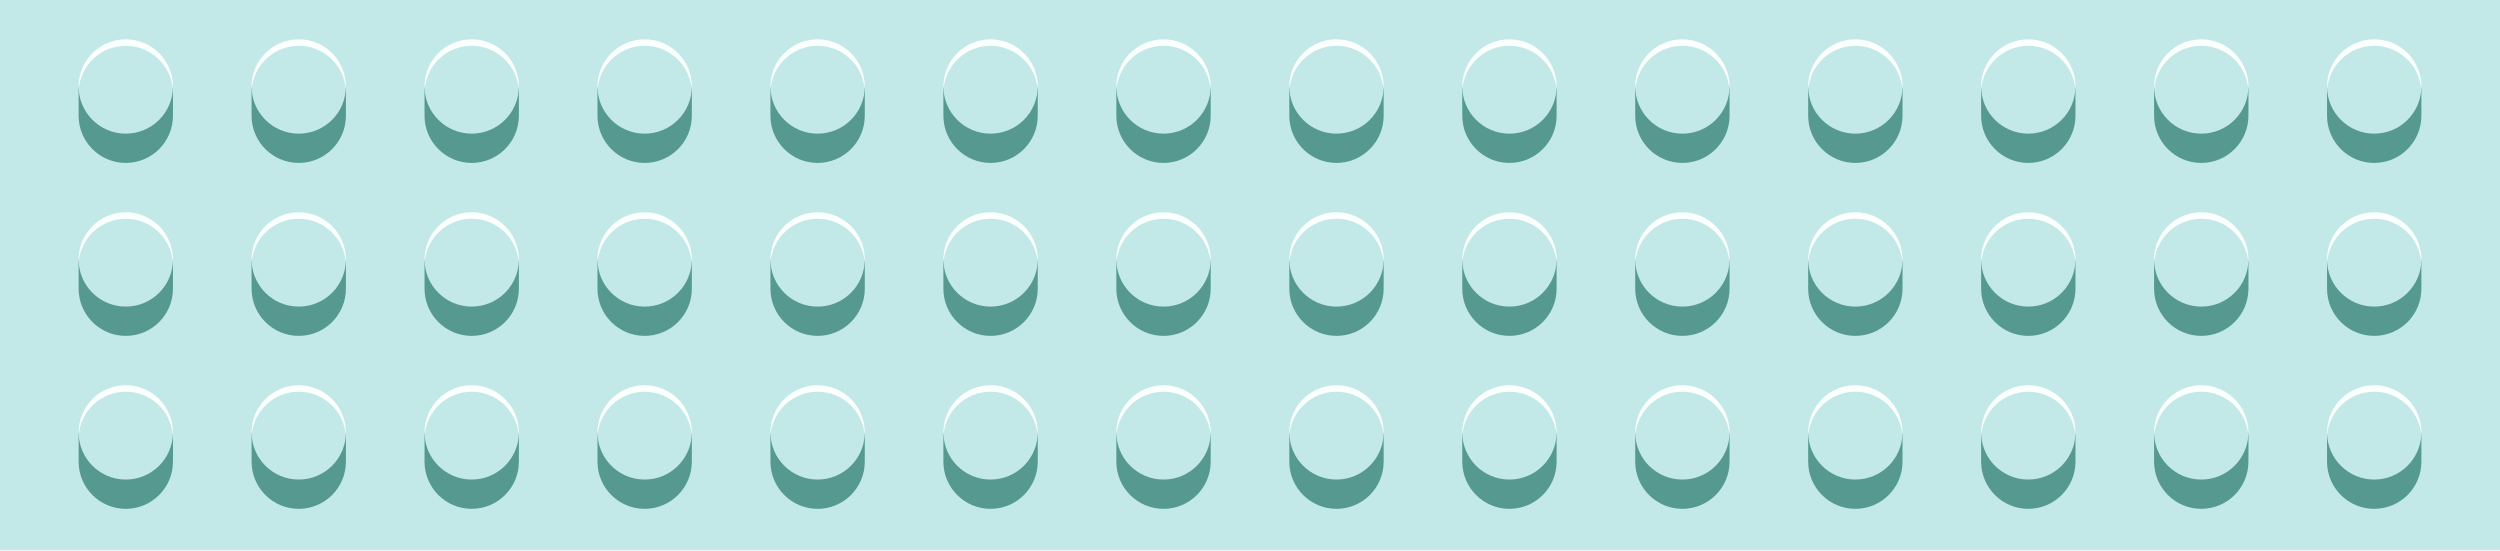
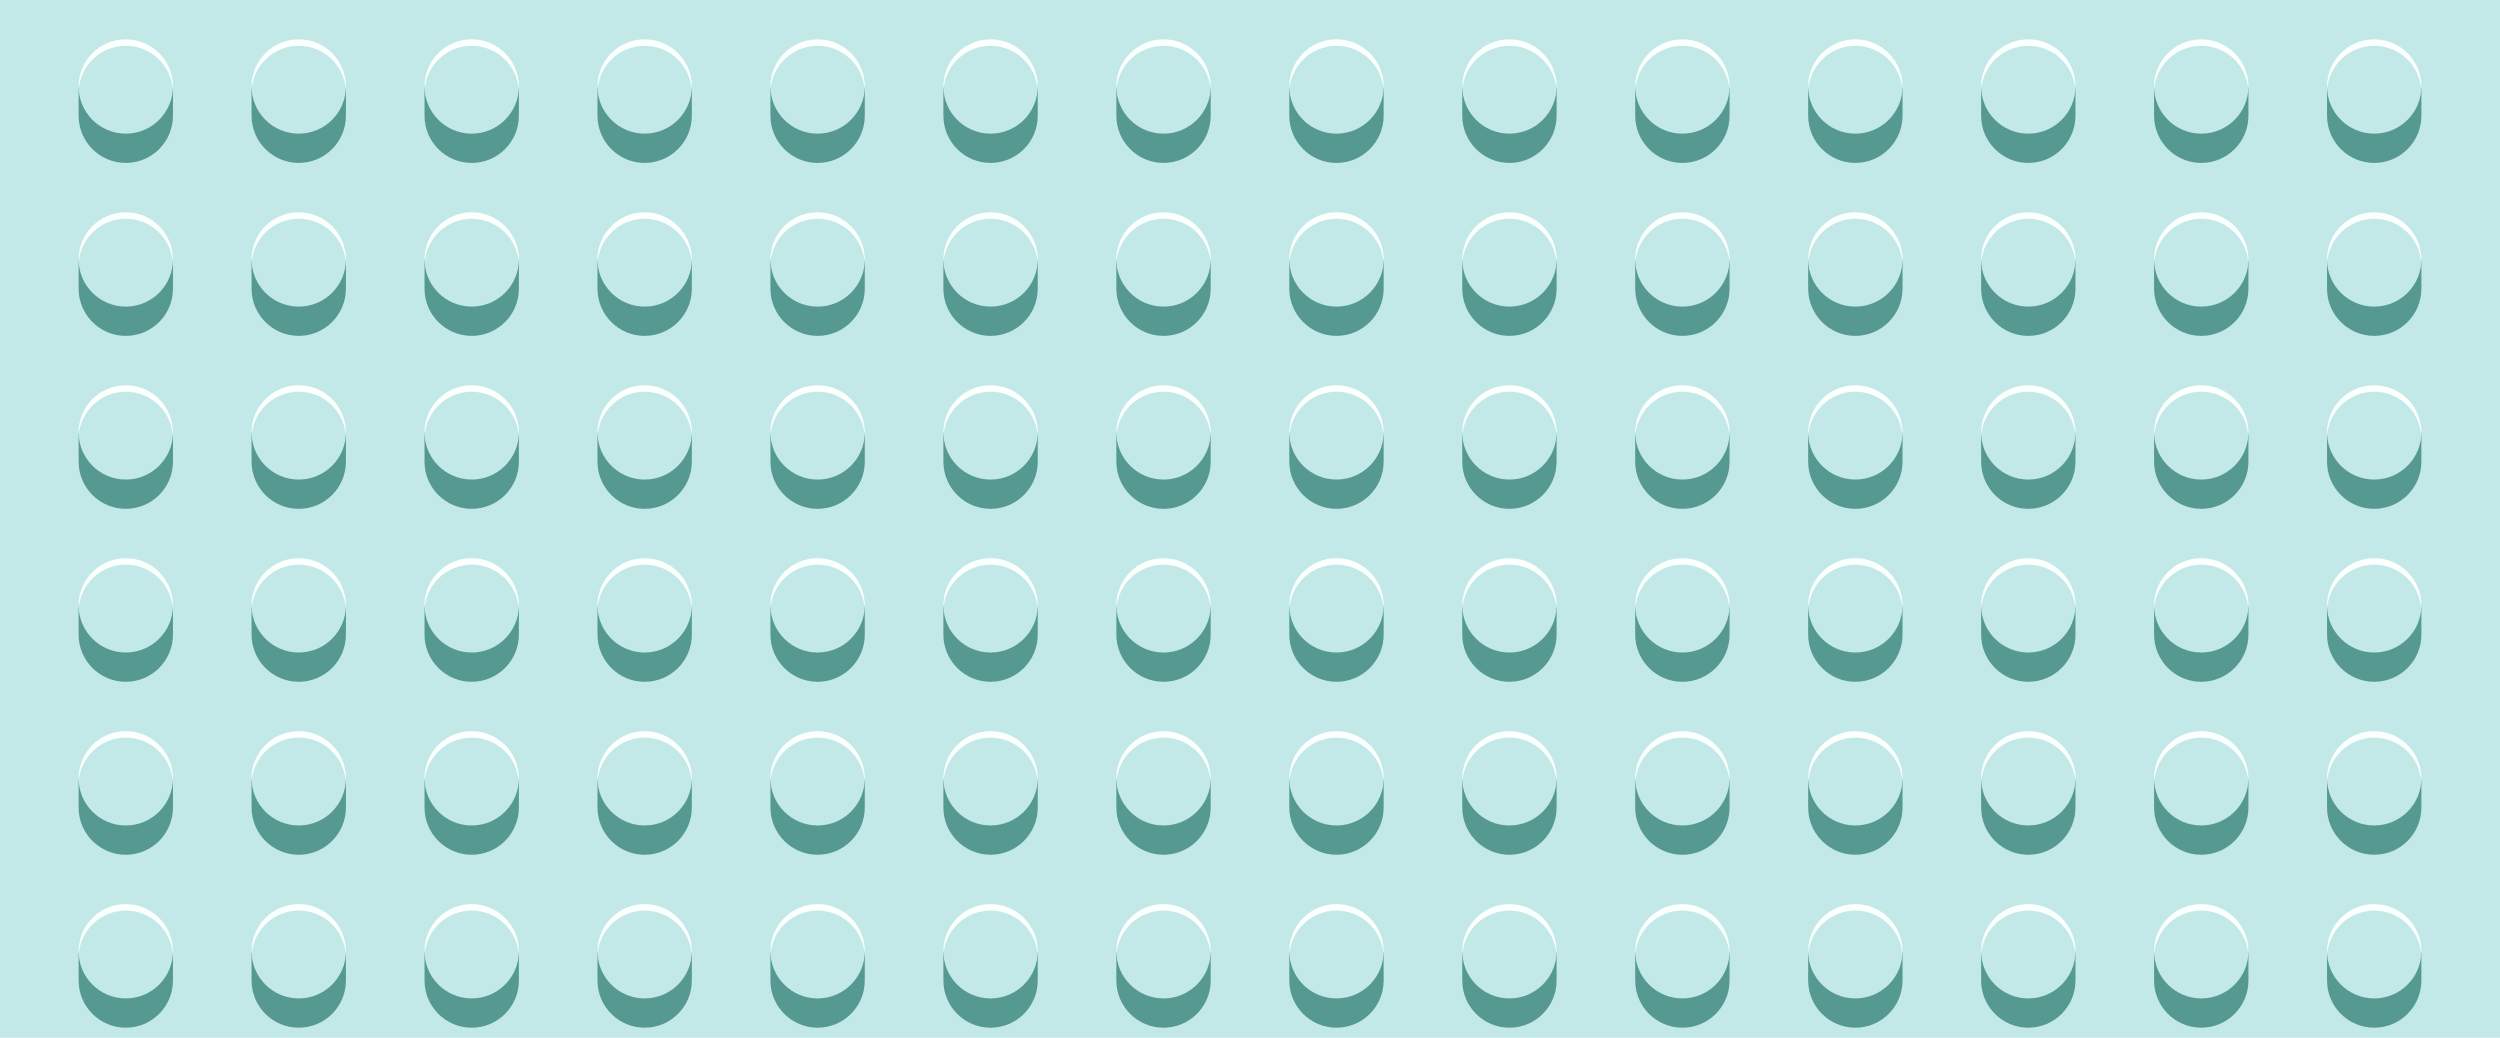
- <svg xmlns="http://www.w3.org/2000/svg" width="636" height="140" viewBox="0 0 636 140" fill="none">
-   <rect width="636" height="140" fill="#C2E9E7" />
+ <svg xmlns="http://www.w3.org/2000/svg" width="636" height="264" viewBox="0 0 636 264" fill="none">
+   <rect width="636" height="264" fill="#C2E9E7" />
  <path d="M20 29.448V22H44V29.448C44 36.076 38.627 41.448 32 41.448C25.373 41.448 20 36.076 20 29.448Z" fill="#559991" />
  <circle cx="32" cy="22" r="12" fill="#C2E9E7" />
  <path d="M32 10C38.627 10 44 15.373 44 22C44 22.278 43.989 22.554 43.971 22.827C43.545 16.586 38.349 11.655 32 11.655C25.651 11.655 20.454 16.586 20.028 22.827C20.01 22.554 20 22.278 20 22C20 15.373 25.373 10 32 10Z" fill="#FBFFFD" />
  <path d="M64 29.448V22H88V29.448C88 36.076 82.627 41.448 76 41.448C69.373 41.448 64 36.076 64 29.448Z" fill="#559991" />
  <circle cx="76" cy="22" r="12" fill="#C2E9E7" />
  <path d="M76 10C82.627 10 88 15.373 88 22C88 22.278 87.989 22.554 87.971 22.827C87.545 16.586 82.349 11.655 76 11.655C69.651 11.655 64.454 16.586 64.028 22.827C64.01 22.554 64 22.278 64 22C64 15.373 69.373 10 76 10Z" fill="#FBFFFD" />
  <path d="M108 29.448V22H132V29.448C132 36.076 126.627 41.448 120 41.448C113.373 41.448 108 36.076 108 29.448Z" fill="#559991" />
  <circle cx="120" cy="22" r="12" fill="#C2E9E7" />
  <path d="M120 10C126.627 10 132 15.373 132 22C132 22.278 131.989 22.554 131.971 22.827C131.545 16.586 126.349 11.655 120 11.655C113.651 11.655 108.454 16.586 108.028 22.827C108.01 22.554 108 22.278 108 22C108 15.373 113.373 10 120 10Z" fill="#FBFFFD" />
  <path d="M152 29.448V22H176V29.448C176 36.076 170.627 41.448 164 41.448C157.373 41.448 152 36.076 152 29.448Z" fill="#559991" />
  <circle cx="164" cy="22" r="12" fill="#C2E9E7" />
  <path d="M164 10C170.627 10 176 15.373 176 22C176 22.278 175.989 22.554 175.971 22.827C175.545 16.586 170.349 11.655 164 11.655C157.651 11.655 152.454 16.586 152.028 22.827C152.01 22.554 152 22.278 152 22C152 15.373 157.373 10 164 10Z" fill="#FBFFFD" />
  <path d="M196 29.448V22H220V29.448C220 36.076 214.627 41.448 208 41.448C201.373 41.448 196 36.076 196 29.448Z" fill="#559991" />
  <circle cx="208" cy="22" r="12" fill="#C2E9E7" />
  <path d="M208 10C214.627 10 220 15.373 220 22C220 22.278 219.989 22.554 219.971 22.827C219.545 16.586 214.349 11.655 208 11.655C201.651 11.655 196.454 16.586 196.028 22.827C196.01 22.554 196 22.278 196 22C196 15.373 201.373 10 208 10Z" fill="#FBFFFD" />
  <path d="M240 29.448V22H264V29.448C264 36.076 258.627 41.448 252 41.448C245.373 41.448 240 36.076 240 29.448Z" fill="#559991" />
  <circle cx="252" cy="22" r="12" fill="#C2E9E7" />
  <path d="M252 10C258.627 10 264 15.373 264 22C264 22.278 263.989 22.554 263.971 22.827C263.545 16.586 258.349 11.655 252 11.655C245.651 11.655 240.454 16.586 240.028 22.827C240.01 22.554 240 22.278 240 22C240 15.373 245.373 10 252 10Z" fill="#FBFFFD" />
  <path d="M284 29.448V22H308V29.448C308 36.076 302.627 41.448 296 41.448C289.373 41.448 284 36.076 284 29.448Z" fill="#559991" />
  <circle cx="296" cy="22" r="12" fill="#C2E9E7" />
  <path d="M296 10C302.627 10 308 15.373 308 22C308 22.278 307.989 22.554 307.971 22.827C307.545 16.586 302.349 11.655 296 11.655C289.651 11.655 284.454 16.586 284.028 22.827C284.01 22.554 284 22.278 284 22C284 15.373 289.373 10 296 10Z" fill="#FBFFFD" />
  <path d="M328 29.448V22H352V29.448C352 36.076 346.627 41.448 340 41.448C333.373 41.448 328 36.076 328 29.448Z" fill="#559991" />
  <circle cx="340" cy="22" r="12" fill="#C2E9E7" />
  <path d="M340 10C346.627 10 352 15.373 352 22C352 22.278 351.989 22.554 351.971 22.827C351.545 16.586 346.349 11.655 340 11.655C333.651 11.655 328.454 16.586 328.028 22.827C328.01 22.554 328 22.278 328 22C328 15.373 333.373 10 340 10Z" fill="#FBFFFD" />
  <path d="M372 29.448V22H396V29.448C396 36.076 390.627 41.448 384 41.448C377.373 41.448 372 36.076 372 29.448Z" fill="#559991" />
  <circle cx="384" cy="22" r="12" fill="#C2E9E7" />
  <path d="M384 10C390.627 10 396 15.373 396 22C396 22.278 395.989 22.554 395.971 22.827C395.545 16.586 390.349 11.655 384 11.655C377.651 11.655 372.454 16.586 372.028 22.827C372.01 22.554 372 22.278 372 22C372 15.373 377.373 10 384 10Z" fill="#FBFFFD" />
  <path d="M416 29.448V22H440V29.448C440 36.076 434.627 41.448 428 41.448C421.373 41.448 416 36.076 416 29.448Z" fill="#559991" />
  <circle cx="428" cy="22" r="12" fill="#C2E9E7" />
  <path d="M428 10C434.627 10 440 15.373 440 22C440 22.278 439.989 22.554 439.971 22.827C439.545 16.586 434.349 11.655 428 11.655C421.651 11.655 416.454 16.586 416.028 22.827C416.01 22.554 416 22.278 416 22C416 15.373 421.373 10 428 10Z" fill="#FBFFFD" />
  <path d="M460 29.448V22H484V29.448C484 36.076 478.627 41.448 472 41.448C465.373 41.448 460 36.076 460 29.448Z" fill="#559991" />
  <circle cx="472" cy="22" r="12" fill="#C2E9E7" />
  <path d="M472 10C478.627 10 484 15.373 484 22C484 22.278 483.989 22.554 483.971 22.827C483.545 16.586 478.349 11.655 472 11.655C465.651 11.655 460.454 16.586 460.028 22.827C460.01 22.554 460 22.278 460 22C460 15.373 465.373 10 472 10Z" fill="#FBFFFD" />
  <path d="M504 29.448V22H528V29.448C528 36.076 522.627 41.448 516 41.448C509.373 41.448 504 36.076 504 29.448Z" fill="#559991" />
  <circle cx="516" cy="22" r="12" fill="#C2E9E7" />
  <path d="M516 10C522.627 10 528 15.373 528 22C528 22.278 527.989 22.554 527.971 22.827C527.545 16.586 522.349 11.655 516 11.655C509.651 11.655 504.454 16.586 504.028 22.827C504.01 22.554 504 22.278 504 22C504 15.373 509.373 10 516 10Z" fill="#FBFFFD" />
  <path d="M548 29.448V22H572V29.448C572 36.076 566.627 41.448 560 41.448C553.373 41.448 548 36.076 548 29.448Z" fill="#559991" />
  <circle cx="560" cy="22" r="12" fill="#C2E9E7" />
  <path d="M560 10C566.627 10 572 15.373 572 22C572 22.278 571.989 22.554 571.971 22.827C571.545 16.586 566.349 11.655 560 11.655C553.651 11.655 548.454 16.586 548.028 22.827C548.01 22.554 548 22.278 548 22C548 15.373 553.373 10 560 10Z" fill="#FBFFFD" />
  <path d="M592 29.448V22H616V29.448C616 36.076 610.627 41.448 604 41.448C597.373 41.448 592 36.076 592 29.448Z" fill="#559991" />
  <circle cx="604" cy="22" r="12" fill="#C2E9E7" />
  <path d="M604 10C610.627 10 616 15.373 616 22C616 22.278 615.989 22.554 615.971 22.827C615.545 16.586 610.349 11.655 604 11.655C597.651 11.655 592.454 16.586 592.028 22.827C592.01 22.554 592 22.278 592 22C592 15.373 597.373 10 604 10Z" fill="#FBFFFD" />
  <path d="M20 73.448V66H44V73.448C44 80.076 38.627 85.448 32 85.448C25.373 85.448 20 80.076 20 73.448Z" fill="#559991" />
  <circle cx="32" cy="66" r="12" fill="#C2E9E7" />
  <path d="M32 54C38.627 54 44 59.373 44 66C44 66.278 43.989 66.554 43.971 66.827C43.545 60.586 38.349 55.655 32 55.655C25.651 55.655 20.454 60.586 20.028 66.827C20.01 66.554 20 66.278 20 66C20 59.373 25.373 54 32 54Z" fill="#FBFFFD" />
  <path d="M64 73.448V66H88V73.448C88 80.076 82.627 85.448 76 85.448C69.373 85.448 64 80.076 64 73.448Z" fill="#559991" />
  <circle cx="76" cy="66" r="12" fill="#C2E9E7" />
  <path d="M76 54C82.627 54 88 59.373 88 66C88 66.278 87.989 66.554 87.971 66.827C87.545 60.586 82.349 55.655 76 55.655C69.651 55.655 64.454 60.586 64.028 66.827C64.01 66.554 64 66.278 64 66C64 59.373 69.373 54 76 54Z" fill="#FBFFFD" />
  <path d="M108 73.448V66H132V73.448C132 80.076 126.627 85.448 120 85.448C113.373 85.448 108 80.076 108 73.448Z" fill="#559991" />
  <circle cx="120" cy="66" r="12" fill="#C2E9E7" />
  <path d="M120 54C126.627 54 132 59.373 132 66C132 66.278 131.989 66.554 131.971 66.827C131.545 60.586 126.349 55.655 120 55.655C113.651 55.655 108.454 60.586 108.028 66.827C108.01 66.554 108 66.278 108 66C108 59.373 113.373 54 120 54Z" fill="#FBFFFD" />
  <path d="M152 73.448V66H176V73.448C176 80.076 170.627 85.448 164 85.448C157.373 85.448 152 80.076 152 73.448Z" fill="#559991" />
  <circle cx="164" cy="66" r="12" fill="#C2E9E7" />
  <path d="M164 54C170.627 54 176 59.373 176 66C176 66.278 175.989 66.554 175.971 66.827C175.545 60.586 170.349 55.655 164 55.655C157.651 55.655 152.454 60.586 152.028 66.827C152.01 66.554 152 66.278 152 66C152 59.373 157.373 54 164 54Z" fill="#FBFFFD" />
  <path d="M196 73.448V66H220V73.448C220 80.076 214.627 85.448 208 85.448C201.373 85.448 196 80.076 196 73.448Z" fill="#559991" />
  <circle cx="208" cy="66" r="12" fill="#C2E9E7" />
  <path d="M208 54C214.627 54 220 59.373 220 66C220 66.278 219.989 66.554 219.971 66.827C219.545 60.586 214.349 55.655 208 55.655C201.651 55.655 196.454 60.586 196.028 66.827C196.01 66.554 196 66.278 196 66C196 59.373 201.373 54 208 54Z" fill="#FBFFFD" />
  <path d="M240 73.448V66H264V73.448C264 80.076 258.627 85.448 252 85.448C245.373 85.448 240 80.076 240 73.448Z" fill="#559991" />
  <circle cx="252" cy="66" r="12" fill="#C2E9E7" />
  <path d="M252 54C258.627 54 264 59.373 264 66C264 66.278 263.989 66.554 263.971 66.827C263.545 60.586 258.349 55.655 252 55.655C245.651 55.655 240.454 60.586 240.028 66.827C240.01 66.554 240 66.278 240 66C240 59.373 245.373 54 252 54Z" fill="#FBFFFD" />
  <path d="M284 73.448V66H308V73.448C308 80.076 302.627 85.448 296 85.448C289.373 85.448 284 80.076 284 73.448Z" fill="#559991" />
  <circle cx="296" cy="66" r="12" fill="#C2E9E7" />
  <path d="M296 54C302.627 54 308 59.373 308 66C308 66.278 307.989 66.554 307.971 66.827C307.545 60.586 302.349 55.655 296 55.655C289.651 55.655 284.454 60.586 284.028 66.827C284.01 66.554 284 66.278 284 66C284 59.373 289.373 54 296 54Z" fill="#FBFFFD" />
  <path d="M328 73.448V66H352V73.448C352 80.076 346.627 85.448 340 85.448C333.373 85.448 328 80.076 328 73.448Z" fill="#559991" />
  <circle cx="340" cy="66" r="12" fill="#C2E9E7" />
  <path d="M340 54C346.627 54 352 59.373 352 66C352 66.278 351.989 66.554 351.971 66.827C351.545 60.586 346.349 55.655 340 55.655C333.651 55.655 328.454 60.586 328.028 66.827C328.01 66.554 328 66.278 328 66C328 59.373 333.373 54 340 54Z" fill="#FBFFFD" />
  <path d="M372 73.448V66H396V73.448C396 80.076 390.627 85.448 384 85.448C377.373 85.448 372 80.076 372 73.448Z" fill="#559991" />
  <circle cx="384" cy="66" r="12" fill="#C2E9E7" />
  <path d="M384 54C390.627 54 396 59.373 396 66C396 66.278 395.989 66.554 395.971 66.827C395.545 60.586 390.349 55.655 384 55.655C377.651 55.655 372.454 60.586 372.028 66.827C372.01 66.554 372 66.278 372 66C372 59.373 377.373 54 384 54Z" fill="#FBFFFD" />
  <path d="M416 73.448V66H440V73.448C440 80.076 434.627 85.448 428 85.448C421.373 85.448 416 80.076 416 73.448Z" fill="#559991" />
  <circle cx="428" cy="66" r="12" fill="#C2E9E7" />
  <path d="M428 54C434.627 54 440 59.373 440 66C440 66.278 439.989 66.554 439.971 66.827C439.545 60.586 434.349 55.655 428 55.655C421.651 55.655 416.454 60.586 416.028 66.827C416.01 66.554 416 66.278 416 66C416 59.373 421.373 54 428 54Z" fill="#FBFFFD" />
  <path d="M460 73.448V66H484V73.448C484 80.076 478.627 85.448 472 85.448C465.373 85.448 460 80.076 460 73.448Z" fill="#559991" />
  <circle cx="472" cy="66" r="12" fill="#C2E9E7" />
  <path d="M472 54C478.627 54 484 59.373 484 66C484 66.278 483.989 66.554 483.971 66.827C483.545 60.586 478.349 55.655 472 55.655C465.651 55.655 460.454 60.586 460.028 66.827C460.01 66.554 460 66.278 460 66C460 59.373 465.373 54 472 54Z" fill="#FBFFFD" />
  <path d="M504 73.448V66H528V73.448C528 80.076 522.627 85.448 516 85.448C509.373 85.448 504 80.076 504 73.448Z" fill="#559991" />
  <circle cx="516" cy="66" r="12" fill="#C2E9E7" />
  <path d="M516 54C522.627 54 528 59.373 528 66C528 66.278 527.989 66.554 527.971 66.827C527.545 60.586 522.349 55.655 516 55.655C509.651 55.655 504.454 60.586 504.028 66.827C504.01 66.554 504 66.278 504 66C504 59.373 509.373 54 516 54Z" fill="#FBFFFD" />
  <path d="M548 73.448V66H572V73.448C572 80.076 566.627 85.448 560 85.448C553.373 85.448 548 80.076 548 73.448Z" fill="#559991" />
  <circle cx="560" cy="66" r="12" fill="#C2E9E7" />
  <path d="M560 54C566.627 54 572 59.373 572 66C572 66.278 571.989 66.554 571.971 66.827C571.545 60.586 566.349 55.655 560 55.655C553.651 55.655 548.454 60.586 548.028 66.827C548.01 66.554 548 66.278 548 66C548 59.373 553.373 54 560 54Z" fill="#FBFFFD" />
  <path d="M592 73.448V66H616V73.448C616 80.076 610.627 85.448 604 85.448C597.373 85.448 592 80.076 592 73.448Z" fill="#559991" />
  <circle cx="604" cy="66" r="12" fill="#C2E9E7" />
  <path d="M604 54C610.627 54 616 59.373 616 66C616 66.278 615.989 66.554 615.971 66.827C615.545 60.586 610.349 55.655 604 55.655C597.651 55.655 592.454 60.586 592.028 66.827C592.01 66.554 592 66.278 592 66C592 59.373 597.373 54 604 54Z" fill="#FBFFFD" />
  <path d="M20 117.448V110H44V117.448C44 124.076 38.627 129.448 32 129.448C25.373 129.448 20 124.076 20 117.448Z" fill="#559991" />
  <circle cx="32" cy="110" r="12" fill="#C2E9E7" />
  <path d="M32 98C38.627 98 44 103.373 44 110C44 110.278 43.989 110.554 43.971 110.827C43.545 104.586 38.349 99.655 32 99.655C25.651 99.655 20.454 104.586 20.028 110.827C20.01 110.554 20 110.278 20 110C20 103.373 25.373 98 32 98Z" fill="#FBFFFD" />
  <path d="M64 117.448V110H88V117.448C88 124.076 82.627 129.448 76 129.448C69.373 129.448 64 124.076 64 117.448Z" fill="#559991" />
  <circle cx="76" cy="110" r="12" fill="#C2E9E7" />
  <path d="M76 98C82.627 98 88 103.373 88 110C88 110.278 87.989 110.554 87.971 110.827C87.545 104.586 82.349 99.655 76 99.655C69.651 99.655 64.454 104.586 64.028 110.827C64.01 110.554 64 110.278 64 110C64 103.373 69.373 98 76 98Z" fill="#FBFFFD" />
  <path d="M108 117.448V110H132V117.448C132 124.076 126.627 129.448 120 129.448C113.373 129.448 108 124.076 108 117.448Z" fill="#559991" />
  <circle cx="120" cy="110" r="12" fill="#C2E9E7" />
  <path d="M120 98C126.627 98 132 103.373 132 110C132 110.278 131.989 110.554 131.971 110.827C131.545 104.586 126.349 99.655 120 99.655C113.651 99.655 108.454 104.586 108.028 110.827C108.01 110.554 108 110.278 108 110C108 103.373 113.373 98 120 98Z" fill="#FBFFFD" />
  <path d="M152 117.448V110H176V117.448C176 124.076 170.627 129.448 164 129.448C157.373 129.448 152 124.076 152 117.448Z" fill="#559991" />
  <circle cx="164" cy="110" r="12" fill="#C2E9E7" />
  <path d="M164 98C170.627 98 176 103.373 176 110C176 110.278 175.989 110.554 175.971 110.827C175.545 104.586 170.349 99.655 164 99.655C157.651 99.655 152.454 104.586 152.028 110.827C152.01 110.554 152 110.278 152 110C152 103.373 157.373 98 164 98Z" fill="#FBFFFD" />
  <path d="M196 117.448V110H220V117.448C220 124.076 214.627 129.448 208 129.448C201.373 129.448 196 124.076 196 117.448Z" fill="#559991" />
  <circle cx="208" cy="110" r="12" fill="#C2E9E7" />
  <path d="M208 98C214.627 98 220 103.373 220 110C220 110.278 219.989 110.554 219.971 110.827C219.545 104.586 214.349 99.655 208 99.655C201.651 99.655 196.454 104.586 196.028 110.827C196.01 110.554 196 110.278 196 110C196 103.373 201.373 98 208 98Z" fill="#FBFFFD" />
  <path d="M240 117.448V110H264V117.448C264 124.076 258.627 129.448 252 129.448C245.373 129.448 240 124.076 240 117.448Z" fill="#559991" />
  <circle cx="252" cy="110" r="12" fill="#C2E9E7" />
  <path d="M252 98C258.627 98 264 103.373 264 110C264 110.278 263.989 110.554 263.971 110.827C263.545 104.586 258.349 99.655 252 99.655C245.651 99.655 240.454 104.586 240.028 110.827C240.01 110.554 240 110.278 240 110C240 103.373 245.373 98 252 98Z" fill="#FBFFFD" />
  <path d="M284 117.448V110H308V117.448C308 124.076 302.627 129.448 296 129.448C289.373 129.448 284 124.076 284 117.448Z" fill="#559991" />
  <circle cx="296" cy="110" r="12" fill="#C2E9E7" />
  <path d="M296 98C302.627 98 308 103.373 308 110C308 110.278 307.989 110.554 307.971 110.827C307.545 104.586 302.349 99.655 296 99.655C289.651 99.655 284.454 104.586 284.028 110.827C284.01 110.554 284 110.278 284 110C284 103.373 289.373 98 296 98Z" fill="#FBFFFD" />
  <path d="M328 117.448V110H352V117.448C352 124.076 346.627 129.448 340 129.448C333.373 129.448 328 124.076 328 117.448Z" fill="#559991" />
  <circle cx="340" cy="110" r="12" fill="#C2E9E7" />
  <path d="M340 98C346.627 98 352 103.373 352 110C352 110.278 351.989 110.554 351.971 110.827C351.545 104.586 346.349 99.655 340 99.655C333.651 99.655 328.454 104.586 328.028 110.827C328.01 110.554 328 110.278 328 110C328 103.373 333.373 98 340 98Z" fill="#FBFFFD" />
  <path d="M372 117.448V110H396V117.448C396 124.076 390.627 129.448 384 129.448C377.373 129.448 372 124.076 372 117.448Z" fill="#559991" />
  <circle cx="384" cy="110" r="12" fill="#C2E9E7" />
  <path d="M384 98C390.627 98 396 103.373 396 110C396 110.278 395.989 110.554 395.971 110.827C395.545 104.586 390.349 99.655 384 99.655C377.651 99.655 372.454 104.586 372.028 110.827C372.01 110.554 372 110.278 372 110C372 103.373 377.373 98 384 98Z" fill="#FBFFFD" />
  <path d="M416 117.448V110H440V117.448C440 124.076 434.627 129.448 428 129.448C421.373 129.448 416 124.076 416 117.448Z" fill="#559991" />
  <circle cx="428" cy="110" r="12" fill="#C2E9E7" />
  <path d="M428 98C434.627 98 440 103.373 440 110C440 110.278 439.989 110.554 439.971 110.827C439.545 104.586 434.349 99.655 428 99.655C421.651 99.655 416.454 104.586 416.028 110.827C416.01 110.554 416 110.278 416 110C416 103.373 421.373 98 428 98Z" fill="#FBFFFD" />
  <path d="M460 117.448V110H484V117.448C484 124.076 478.627 129.448 472 129.448C465.373 129.448 460 124.076 460 117.448Z" fill="#559991" />
  <circle cx="472" cy="110" r="12" fill="#C2E9E7" />
  <path d="M472 98C478.627 98 484 103.373 484 110C484 110.278 483.989 110.554 483.971 110.827C483.545 104.586 478.349 99.655 472 99.655C465.651 99.655 460.454 104.586 460.028 110.827C460.01 110.554 460 110.278 460 110C460 103.373 465.373 98 472 98Z" fill="#FBFFFD" />
  <path d="M504 117.448V110H528V117.448C528 124.076 522.627 129.448 516 129.448C509.373 129.448 504 124.076 504 117.448Z" fill="#559991" />
  <circle cx="516" cy="110" r="12" fill="#C2E9E7" />
  <path d="M516 98C522.627 98 528 103.373 528 110C528 110.278 527.989 110.554 527.971 110.827C527.545 104.586 522.349 99.655 516 99.655C509.651 99.655 504.454 104.586 504.028 110.827C504.01 110.554 504 110.278 504 110C504 103.373 509.373 98 516 98Z" fill="#FBFFFD" />
  <path d="M548 117.448V110H572V117.448C572 124.076 566.627 129.448 560 129.448C553.373 129.448 548 124.076 548 117.448Z" fill="#559991" />
  <circle cx="560" cy="110" r="12" fill="#C2E9E7" />
  <path d="M560 98C566.627 98 572 103.373 572 110C572 110.278 571.989 110.554 571.971 110.827C571.545 104.586 566.349 99.655 560 99.655C553.651 99.655 548.454 104.586 548.028 110.827C548.01 110.554 548 110.278 548 110C548 103.373 553.373 98 560 98Z" fill="#FBFFFD" />
  <path d="M592 117.448V110H616V117.448C616 124.076 610.627 129.448 604 129.448C597.373 129.448 592 124.076 592 117.448Z" fill="#559991" />
  <circle cx="604" cy="110" r="12" fill="#C2E9E7" />
  <path d="M604 98C610.627 98 616 103.373 616 110C616 110.278 615.989 110.554 615.971 110.827C615.545 104.586 610.349 99.655 604 99.655C597.651 99.655 592.454 104.586 592.028 110.827C592.01 110.554 592 110.278 592 110C592 103.373 597.373 98 604 98Z" fill="#FBFFFD" />
+   <path d="M20 161.448V154H44V161.448C44 168.076 38.627 173.448 32 173.448C25.373 173.448 20 168.076 20 161.448Z" fill="#559991" />
+   <circle cx="32" cy="154" r="12" fill="#C2E9E7" />
+   <path d="M32 142C38.627 142 44 147.373 44 154C44 154.278 43.989 154.554 43.971 154.827C43.545 148.586 38.349 143.655 32 143.655C25.651 143.655 20.454 148.586 20.028 154.827C20.01 154.554 20 154.278 20 154C20 147.373 25.373 142 32 142Z" fill="#FBFFFD" />
+   <path d="M64 161.448V154H88V161.448C88 168.076 82.627 173.448 76 173.448C69.373 173.448 64 168.076 64 161.448Z" fill="#559991" />
+   <circle cx="76" cy="154" r="12" fill="#C2E9E7" />
+   <path d="M76 142C82.627 142 88 147.373 88 154C88 154.278 87.989 154.554 87.971 154.827C87.545 148.586 82.349 143.655 76 143.655C69.651 143.655 64.454 148.586 64.028 154.827C64.01 154.554 64 154.278 64 154C64 147.373 69.373 142 76 142Z" fill="#FBFFFD" />
+   <path d="M108 161.448V154H132V161.448C132 168.076 126.627 173.448 120 173.448C113.373 173.448 108 168.076 108 161.448Z" fill="#559991" />
+   <circle cx="120" cy="154" r="12" fill="#C2E9E7" />
+   <path d="M120 142C126.627 142 132 147.373 132 154C132 154.278 131.989 154.554 131.971 154.827C131.545 148.586 126.349 143.655 120 143.655C113.651 143.655 108.454 148.586 108.028 154.827C108.01 154.554 108 154.278 108 154C108 147.373 113.373 142 120 142Z" fill="#FBFFFD" />
+   <path d="M152 161.448V154H176V161.448C176 168.076 170.627 173.448 164 173.448C157.373 173.448 152 168.076 152 161.448Z" fill="#559991" />
+   <circle cx="164" cy="154" r="12" fill="#C2E9E7" />
+   <path d="M164 142C170.627 142 176 147.373 176 154C176 154.278 175.989 154.554 175.971 154.827C175.545 148.586 170.349 143.655 164 143.655C157.651 143.655 152.454 148.586 152.028 154.827C152.01 154.554 152 154.278 152 154C152 147.373 157.373 142 164 142Z" fill="#FBFFFD" />
+   <path d="M196 161.448V154H220V161.448C220 168.076 214.627 173.448 208 173.448C201.373 173.448 196 168.076 196 161.448Z" fill="#559991" />
+   <circle cx="208" cy="154" r="12" fill="#C2E9E7" />
+   <path d="M208 142C214.627 142 220 147.373 220 154C220 154.278 219.989 154.554 219.971 154.827C219.545 148.586 214.349 143.655 208 143.655C201.651 143.655 196.454 148.586 196.028 154.827C196.01 154.554 196 154.278 196 154C196 147.373 201.373 142 208 142Z" fill="#FBFFFD" />
+   <path d="M240 161.448V154H264V161.448C264 168.076 258.627 173.448 252 173.448C245.373 173.448 240 168.076 240 161.448Z" fill="#559991" />
+   <circle cx="252" cy="154" r="12" fill="#C2E9E7" />
+   <path d="M252 142C258.627 142 264 147.373 264 154C264 154.278 263.989 154.554 263.971 154.827C263.545 148.586 258.349 143.655 252 143.655C245.651 143.655 240.454 148.586 240.028 154.827C240.01 154.554 240 154.278 240 154C240 147.373 245.373 142 252 142Z" fill="#FBFFFD" />
+   <path d="M284 161.448V154H308V161.448C308 168.076 302.627 173.448 296 173.448C289.373 173.448 284 168.076 284 161.448Z" fill="#559991" />
+   <circle cx="296" cy="154" r="12" fill="#C2E9E7" />
+   <path d="M296 142C302.627 142 308 147.373 308 154C308 154.278 307.989 154.554 307.971 154.827C307.545 148.586 302.349 143.655 296 143.655C289.651 143.655 284.454 148.586 284.028 154.827C284.01 154.554 284 154.278 284 154C284 147.373 289.373 142 296 142Z" fill="#FBFFFD" />
+   <path d="M328 161.448V154H352V161.448C352 168.076 346.627 173.448 340 173.448C333.373 173.448 328 168.076 328 161.448Z" fill="#559991" />
+   <circle cx="340" cy="154" r="12" fill="#C2E9E7" />
+   <path d="M340 142C346.627 142 352 147.373 352 154C352 154.278 351.989 154.554 351.971 154.827C351.545 148.586 346.349 143.655 340 143.655C333.651 143.655 328.454 148.586 328.028 154.827C328.01 154.554 328 154.278 328 154C328 147.373 333.373 142 340 142Z" fill="#FBFFFD" />
+   <path d="M372 161.448V154H396V161.448C396 168.076 390.627 173.448 384 173.448C377.373 173.448 372 168.076 372 161.448Z" fill="#559991" />
+   <circle cx="384" cy="154" r="12" fill="#C2E9E7" />
+   <path d="M384 142C390.627 142 396 147.373 396 154C396 154.278 395.989 154.554 395.971 154.827C395.545 148.586 390.349 143.655 384 143.655C377.651 143.655 372.454 148.586 372.028 154.827C372.01 154.554 372 154.278 372 154C372 147.373 377.373 142 384 142Z" fill="#FBFFFD" />
+   <path d="M416 161.448V154H440V161.448C440 168.076 434.627 173.448 428 173.448C421.373 173.448 416 168.076 416 161.448Z" fill="#559991" />
+   <circle cx="428" cy="154" r="12" fill="#C2E9E7" />
+   <path d="M428 142C434.627 142 440 147.373 440 154C440 154.278 439.989 154.554 439.971 154.827C439.545 148.586 434.349 143.655 428 143.655C421.651 143.655 416.454 148.586 416.028 154.827C416.01 154.554 416 154.278 416 154C416 147.373 421.373 142 428 142Z" fill="#FBFFFD" />
+   <path d="M460 161.448V154H484V161.448C484 168.076 478.627 173.448 472 173.448C465.373 173.448 460 168.076 460 161.448Z" fill="#559991" />
+   <circle cx="472" cy="154" r="12" fill="#C2E9E7" />
+   <path d="M472 142C478.627 142 484 147.373 484 154C484 154.278 483.989 154.554 483.971 154.827C483.545 148.586 478.349 143.655 472 143.655C465.651 143.655 460.454 148.586 460.028 154.827C460.01 154.554 460 154.278 460 154C460 147.373 465.373 142 472 142Z" fill="#FBFFFD" />
+   <path d="M504 161.448V154H528V161.448C528 168.076 522.627 173.448 516 173.448C509.373 173.448 504 168.076 504 161.448Z" fill="#559991" />
+   <circle cx="516" cy="154" r="12" fill="#C2E9E7" />
+   <path d="M516 142C522.627 142 528 147.373 528 154C528 154.278 527.989 154.554 527.971 154.827C527.545 148.586 522.349 143.655 516 143.655C509.651 143.655 504.454 148.586 504.028 154.827C504.01 154.554 504 154.278 504 154C504 147.373 509.373 142 516 142Z" fill="#FBFFFD" />
+   <path d="M548 161.448V154H572V161.448C572 168.076 566.627 173.448 560 173.448C553.373 173.448 548 168.076 548 161.448Z" fill="#559991" />
+   <circle cx="560" cy="154" r="12" fill="#C2E9E7" />
+   <path d="M560 142C566.627 142 572 147.373 572 154C572 154.278 571.989 154.554 571.971 154.827C571.545 148.586 566.349 143.655 560 143.655C553.651 143.655 548.454 148.586 548.028 154.827C548.01 154.554 548 154.278 548 154C548 147.373 553.373 142 560 142Z" fill="#FBFFFD" />
+   <path d="M592 161.448V154H616V161.448C616 168.076 610.627 173.448 604 173.448C597.373 173.448 592 168.076 592 161.448Z" fill="#559991" />
+   <circle cx="604" cy="154" r="12" fill="#C2E9E7" />
+   <path d="M604 142C610.627 142 616 147.373 616 154C616 154.278 615.989 154.554 615.971 154.827C615.545 148.586 610.349 143.655 604 143.655C597.651 143.655 592.454 148.586 592.028 154.827C592.01 154.554 592 154.278 592 154C592 147.373 597.373 142 604 142Z" fill="#FBFFFD" />
+   <path d="M20 205.448V198H44V205.448C44 212.076 38.627 217.448 32 217.448C25.373 217.448 20 212.076 20 205.448Z" fill="#559991" />
+   <circle cx="32" cy="198" r="12" fill="#C2E9E7" />
+   <path d="M32 186C38.627 186 44 191.373 44 198C44 198.278 43.989 198.554 43.971 198.827C43.545 192.586 38.349 187.655 32 187.655C25.651 187.655 20.454 192.586 20.028 198.827C20.01 198.554 20 198.278 20 198C20 191.373 25.373 186 32 186Z" fill="#FBFFFD" />
+   <path d="M64 205.448V198H88V205.448C88 212.076 82.627 217.448 76 217.448C69.373 217.448 64 212.076 64 205.448Z" fill="#559991" />
+   <circle cx="76" cy="198" r="12" fill="#C2E9E7" />
+   <path d="M76 186C82.627 186 88 191.373 88 198C88 198.278 87.989 198.554 87.971 198.827C87.545 192.586 82.349 187.655 76 187.655C69.651 187.655 64.454 192.586 64.028 198.827C64.01 198.554 64 198.278 64 198C64 191.373 69.373 186 76 186Z" fill="#FBFFFD" />
+   <path d="M108 205.448V198H132V205.448C132 212.076 126.627 217.448 120 217.448C113.373 217.448 108 212.076 108 205.448Z" fill="#559991" />
+   <circle cx="120" cy="198" r="12" fill="#C2E9E7" />
+   <path d="M120 186C126.627 186 132 191.373 132 198C132 198.278 131.989 198.554 131.971 198.827C131.545 192.586 126.349 187.655 120 187.655C113.651 187.655 108.454 192.586 108.028 198.827C108.01 198.554 108 198.278 108 198C108 191.373 113.373 186 120 186Z" fill="#FBFFFD" />
+   <path d="M152 205.448V198H176V205.448C176 212.076 170.627 217.448 164 217.448C157.373 217.448 152 212.076 152 205.448Z" fill="#559991" />
+   <circle cx="164" cy="198" r="12" fill="#C2E9E7" />
+   <path d="M164 186C170.627 186 176 191.373 176 198C176 198.278 175.989 198.554 175.971 198.827C175.545 192.586 170.349 187.655 164 187.655C157.651 187.655 152.454 192.586 152.028 198.827C152.01 198.554 152 198.278 152 198C152 191.373 157.373 186 164 186Z" fill="#FBFFFD" />
+   <path d="M196 205.448V198H220V205.448C220 212.076 214.627 217.448 208 217.448C201.373 217.448 196 212.076 196 205.448Z" fill="#559991" />
+   <circle cx="208" cy="198" r="12" fill="#C2E9E7" />
+   <path d="M208 186C214.627 186 220 191.373 220 198C220 198.278 219.989 198.554 219.971 198.827C219.545 192.586 214.349 187.655 208 187.655C201.651 187.655 196.454 192.586 196.028 198.827C196.01 198.554 196 198.278 196 198C196 191.373 201.373 186 208 186Z" fill="#FBFFFD" />
+   <path d="M240 205.448V198H264V205.448C264 212.076 258.627 217.448 252 217.448C245.373 217.448 240 212.076 240 205.448Z" fill="#559991" />
+   <circle cx="252" cy="198" r="12" fill="#C2E9E7" />
+   <path d="M252 186C258.627 186 264 191.373 264 198C264 198.278 263.989 198.554 263.971 198.827C263.545 192.586 258.349 187.655 252 187.655C245.651 187.655 240.454 192.586 240.028 198.827C240.01 198.554 240 198.278 240 198C240 191.373 245.373 186 252 186Z" fill="#FBFFFD" />
+   <path d="M284 205.448V198H308V205.448C308 212.076 302.627 217.448 296 217.448C289.373 217.448 284 212.076 284 205.448Z" fill="#559991" />
+   <circle cx="296" cy="198" r="12" fill="#C2E9E7" />
+   <path d="M296 186C302.627 186 308 191.373 308 198C308 198.278 307.989 198.554 307.971 198.827C307.545 192.586 302.349 187.655 296 187.655C289.651 187.655 284.454 192.586 284.028 198.827C284.01 198.554 284 198.278 284 198C284 191.373 289.373 186 296 186Z" fill="#FBFFFD" />
+   <path d="M328 205.448V198H352V205.448C352 212.076 346.627 217.448 340 217.448C333.373 217.448 328 212.076 328 205.448Z" fill="#559991" />
+   <circle cx="340" cy="198" r="12" fill="#C2E9E7" />
+   <path d="M340 186C346.627 186 352 191.373 352 198C352 198.278 351.989 198.554 351.971 198.827C351.545 192.586 346.349 187.655 340 187.655C333.651 187.655 328.454 192.586 328.028 198.827C328.01 198.554 328 198.278 328 198C328 191.373 333.373 186 340 186Z" fill="#FBFFFD" />
+   <path d="M372 205.448V198H396V205.448C396 212.076 390.627 217.448 384 217.448C377.373 217.448 372 212.076 372 205.448Z" fill="#559991" />
+   <circle cx="384" cy="198" r="12" fill="#C2E9E7" />
+   <path d="M384 186C390.627 186 396 191.373 396 198C396 198.278 395.989 198.554 395.971 198.827C395.545 192.586 390.349 187.655 384 187.655C377.651 187.655 372.454 192.586 372.028 198.827C372.01 198.554 372 198.278 372 198C372 191.373 377.373 186 384 186Z" fill="#FBFFFD" />
+   <path d="M416 205.448V198H440V205.448C440 212.076 434.627 217.448 428 217.448C421.373 217.448 416 212.076 416 205.448Z" fill="#559991" />
+   <circle cx="428" cy="198" r="12" fill="#C2E9E7" />
+   <path d="M428 186C434.627 186 440 191.373 440 198C440 198.278 439.989 198.554 439.971 198.827C439.545 192.586 434.349 187.655 428 187.655C421.651 187.655 416.454 192.586 416.028 198.827C416.01 198.554 416 198.278 416 198C416 191.373 421.373 186 428 186Z" fill="#FBFFFD" />
+   <path d="M460 205.448V198H484V205.448C484 212.076 478.627 217.448 472 217.448C465.373 217.448 460 212.076 460 205.448Z" fill="#559991" />
+   <circle cx="472" cy="198" r="12" fill="#C2E9E7" />
+   <path d="M472 186C478.627 186 484 191.373 484 198C484 198.278 483.989 198.554 483.971 198.827C483.545 192.586 478.349 187.655 472 187.655C465.651 187.655 460.454 192.586 460.028 198.827C460.01 198.554 460 198.278 460 198C460 191.373 465.373 186 472 186Z" fill="#FBFFFD" />
+   <path d="M504 205.448V198H528V205.448C528 212.076 522.627 217.448 516 217.448C509.373 217.448 504 212.076 504 205.448Z" fill="#559991" />
+   <circle cx="516" cy="198" r="12" fill="#C2E9E7" />
+   <path d="M516 186C522.627 186 528 191.373 528 198C528 198.278 527.989 198.554 527.971 198.827C527.545 192.586 522.349 187.655 516 187.655C509.651 187.655 504.454 192.586 504.028 198.827C504.01 198.554 504 198.278 504 198C504 191.373 509.373 186 516 186Z" fill="#FBFFFD" />
+   <path d="M548 205.448V198H572V205.448C572 212.076 566.627 217.448 560 217.448C553.373 217.448 548 212.076 548 205.448Z" fill="#559991" />
+   <circle cx="560" cy="198" r="12" fill="#C2E9E7" />
+   <path d="M560 186C566.627 186 572 191.373 572 198C572 198.278 571.989 198.554 571.971 198.827C571.545 192.586 566.349 187.655 560 187.655C553.651 187.655 548.454 192.586 548.028 198.827C548.01 198.554 548 198.278 548 198C548 191.373 553.373 186 560 186Z" fill="#FBFFFD" />
+   <path d="M592 205.448V198H616V205.448C616 212.076 610.627 217.448 604 217.448C597.373 217.448 592 212.076 592 205.448Z" fill="#559991" />
+   <circle cx="604" cy="198" r="12" fill="#C2E9E7" />
+   <path d="M604 186C610.627 186 616 191.373 616 198C616 198.278 615.989 198.554 615.971 198.827C615.545 192.586 610.349 187.655 604 187.655C597.651 187.655 592.454 192.586 592.028 198.827C592.01 198.554 592 198.278 592 198C592 191.373 597.373 186 604 186Z" fill="#FBFFFD" />
+   <path d="M20 249.448V242H44V249.448C44 256.076 38.627 261.448 32 261.448C25.373 261.448 20 256.076 20 249.448Z" fill="#559991" />
+   <circle cx="32" cy="242" r="12" fill="#C2E9E7" />
+   <path d="M32 230C38.627 230 44 235.373 44 242C44 242.278 43.989 242.554 43.971 242.827C43.545 236.586 38.349 231.655 32 231.655C25.651 231.655 20.454 236.586 20.028 242.827C20.01 242.554 20 242.278 20 242C20 235.373 25.373 230 32 230Z" fill="#FBFFFD" />
+   <path d="M64 249.448V242H88V249.448C88 256.076 82.627 261.448 76 261.448C69.373 261.448 64 256.076 64 249.448Z" fill="#559991" />
+   <circle cx="76" cy="242" r="12" fill="#C2E9E7" />
+   <path d="M76 230C82.627 230 88 235.373 88 242C88 242.278 87.989 242.554 87.971 242.827C87.545 236.586 82.349 231.655 76 231.655C69.651 231.655 64.454 236.586 64.028 242.827C64.01 242.554 64 242.278 64 242C64 235.373 69.373 230 76 230Z" fill="#FBFFFD" />
+   <path d="M108 249.448V242H132V249.448C132 256.076 126.627 261.448 120 261.448C113.373 261.448 108 256.076 108 249.448Z" fill="#559991" />
+   <circle cx="120" cy="242" r="12" fill="#C2E9E7" />
+   <path d="M120 230C126.627 230 132 235.373 132 242C132 242.278 131.989 242.554 131.971 242.827C131.545 236.586 126.349 231.655 120 231.655C113.651 231.655 108.454 236.586 108.028 242.827C108.01 242.554 108 242.278 108 242C108 235.373 113.373 230 120 230Z" fill="#FBFFFD" />
+   <path d="M152 249.448V242H176V249.448C176 256.076 170.627 261.448 164 261.448C157.373 261.448 152 256.076 152 249.448Z" fill="#559991" />
+   <circle cx="164" cy="242" r="12" fill="#C2E9E7" />
+   <path d="M164 230C170.627 230 176 235.373 176 242C176 242.278 175.989 242.554 175.971 242.827C175.545 236.586 170.349 231.655 164 231.655C157.651 231.655 152.454 236.586 152.028 242.827C152.01 242.554 152 242.278 152 242C152 235.373 157.373 230 164 230Z" fill="#FBFFFD" />
+   <path d="M196 249.448V242H220V249.448C220 256.076 214.627 261.448 208 261.448C201.373 261.448 196 256.076 196 249.448Z" fill="#559991" />
+   <circle cx="208" cy="242" r="12" fill="#C2E9E7" />
+   <path d="M208 230C214.627 230 220 235.373 220 242C220 242.278 219.989 242.554 219.971 242.827C219.545 236.586 214.349 231.655 208 231.655C201.651 231.655 196.454 236.586 196.028 242.827C196.01 242.554 196 242.278 196 242C196 235.373 201.373 230 208 230Z" fill="#FBFFFD" />
+   <path d="M240 249.448V242H264V249.448C264 256.076 258.627 261.448 252 261.448C245.373 261.448 240 256.076 240 249.448Z" fill="#559991" />
+   <circle cx="252" cy="242" r="12" fill="#C2E9E7" />
+   <path d="M252 230C258.627 230 264 235.373 264 242C264 242.278 263.989 242.554 263.971 242.827C263.545 236.586 258.349 231.655 252 231.655C245.651 231.655 240.454 236.586 240.028 242.827C240.01 242.554 240 242.278 240 242C240 235.373 245.373 230 252 230Z" fill="#FBFFFD" />
+   <path d="M284 249.448V242H308V249.448C308 256.076 302.627 261.448 296 261.448C289.373 261.448 284 256.076 284 249.448Z" fill="#559991" />
+   <circle cx="296" cy="242" r="12" fill="#C2E9E7" />
+   <path d="M296 230C302.627 230 308 235.373 308 242C308 242.278 307.989 242.554 307.971 242.827C307.545 236.586 302.349 231.655 296 231.655C289.651 231.655 284.454 236.586 284.028 242.827C284.01 242.554 284 242.278 284 242C284 235.373 289.373 230 296 230Z" fill="#FBFFFD" />
+   <path d="M328 249.448V242H352V249.448C352 256.076 346.627 261.448 340 261.448C333.373 261.448 328 256.076 328 249.448Z" fill="#559991" />
+   <circle cx="340" cy="242" r="12" fill="#C2E9E7" />
+   <path d="M340 230C346.627 230 352 235.373 352 242C352 242.278 351.989 242.554 351.971 242.827C351.545 236.586 346.349 231.655 340 231.655C333.651 231.655 328.454 236.586 328.028 242.827C328.01 242.554 328 242.278 328 242C328 235.373 333.373 230 340 230Z" fill="#FBFFFD" />
+   <path d="M372 249.448V242H396V249.448C396 256.076 390.627 261.448 384 261.448C377.373 261.448 372 256.076 372 249.448Z" fill="#559991" />
+   <circle cx="384" cy="242" r="12" fill="#C2E9E7" />
+   <path d="M384 230C390.627 230 396 235.373 396 242C396 242.278 395.989 242.554 395.971 242.827C395.545 236.586 390.349 231.655 384 231.655C377.651 231.655 372.454 236.586 372.028 242.827C372.01 242.554 372 242.278 372 242C372 235.373 377.373 230 384 230Z" fill="#FBFFFD" />
+   <path d="M416 249.448V242H440V249.448C440 256.076 434.627 261.448 428 261.448C421.373 261.448 416 256.076 416 249.448Z" fill="#559991" />
+   <circle cx="428" cy="242" r="12" fill="#C2E9E7" />
+   <path d="M428 230C434.627 230 440 235.373 440 242C440 242.278 439.989 242.554 439.971 242.827C439.545 236.586 434.349 231.655 428 231.655C421.651 231.655 416.454 236.586 416.028 242.827C416.01 242.554 416 242.278 416 242C416 235.373 421.373 230 428 230Z" fill="#FBFFFD" />
+   <path d="M460 249.448V242H484V249.448C484 256.076 478.627 261.448 472 261.448C465.373 261.448 460 256.076 460 249.448Z" fill="#559991" />
+   <circle cx="472" cy="242" r="12" fill="#C2E9E7" />
+   <path d="M472 230C478.627 230 484 235.373 484 242C484 242.278 483.989 242.554 483.971 242.827C483.545 236.586 478.349 231.655 472 231.655C465.651 231.655 460.454 236.586 460.028 242.827C460.01 242.554 460 242.278 460 242C460 235.373 465.373 230 472 230Z" fill="#FBFFFD" />
+   <path d="M504 249.448V242H528V249.448C528 256.076 522.627 261.448 516 261.448C509.373 261.448 504 256.076 504 249.448Z" fill="#559991" />
+   <circle cx="516" cy="242" r="12" fill="#C2E9E7" />
+   <path d="M516 230C522.627 230 528 235.373 528 242C528 242.278 527.989 242.554 527.971 242.827C527.545 236.586 522.349 231.655 516 231.655C509.651 231.655 504.454 236.586 504.028 242.827C504.01 242.554 504 242.278 504 242C504 235.373 509.373 230 516 230Z" fill="#FBFFFD" />
+   <path d="M548 249.448V242H572V249.448C572 256.076 566.627 261.448 560 261.448C553.373 261.448 548 256.076 548 249.448Z" fill="#559991" />
+   <circle cx="560" cy="242" r="12" fill="#C2E9E7" />
+   <path d="M560 230C566.627 230 572 235.373 572 242C572 242.278 571.989 242.554 571.971 242.827C571.545 236.586 566.349 231.655 560 231.655C553.651 231.655 548.454 236.586 548.028 242.827C548.01 242.554 548 242.278 548 242C548 235.373 553.373 230 560 230Z" fill="#FBFFFD" />
+   <path d="M592 249.448V242H616V249.448C616 256.076 610.627 261.448 604 261.448C597.373 261.448 592 256.076 592 249.448Z" fill="#559991" />
+   <circle cx="604" cy="242" r="12" fill="#C2E9E7" />
+   <path d="M604 230C610.627 230 616 235.373 616 242C616 242.278 615.989 242.554 615.971 242.827C615.545 236.586 610.349 231.655 604 231.655C597.651 231.655 592.454 236.586 592.028 242.827C592.01 242.554 592 242.278 592 242C592 235.373 597.373 230 604 230Z" fill="#FBFFFD" />
</svg>
